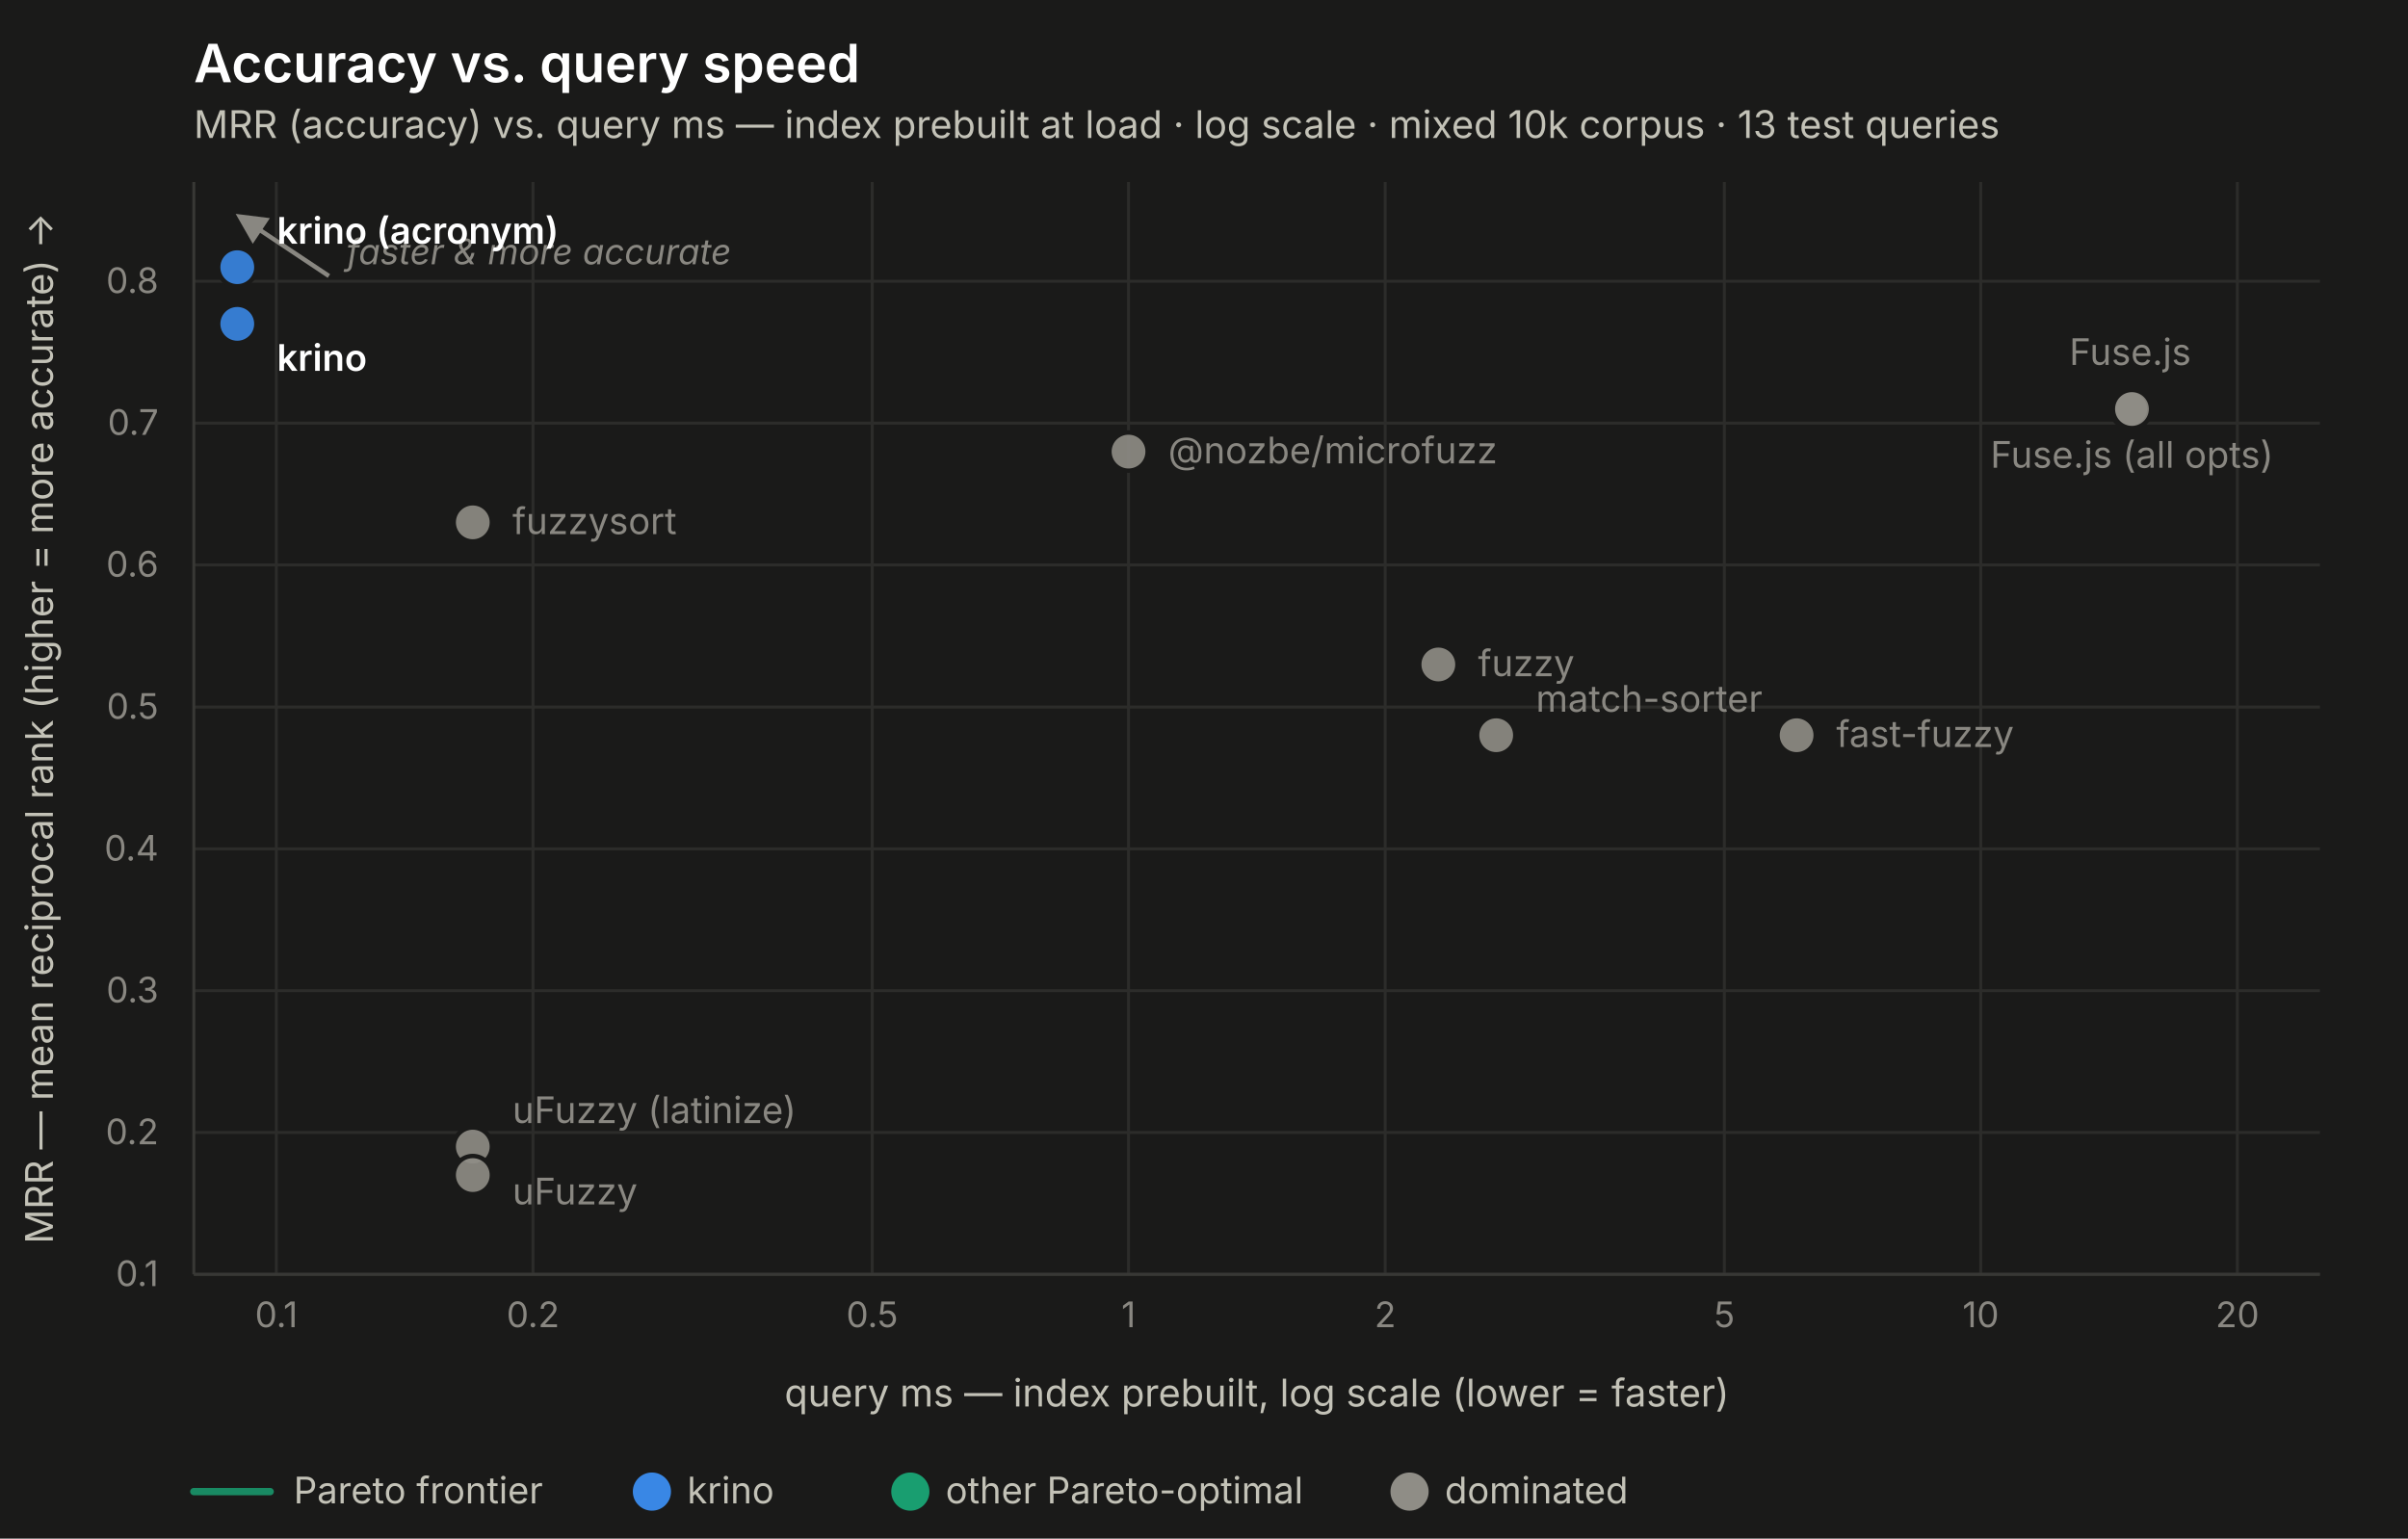
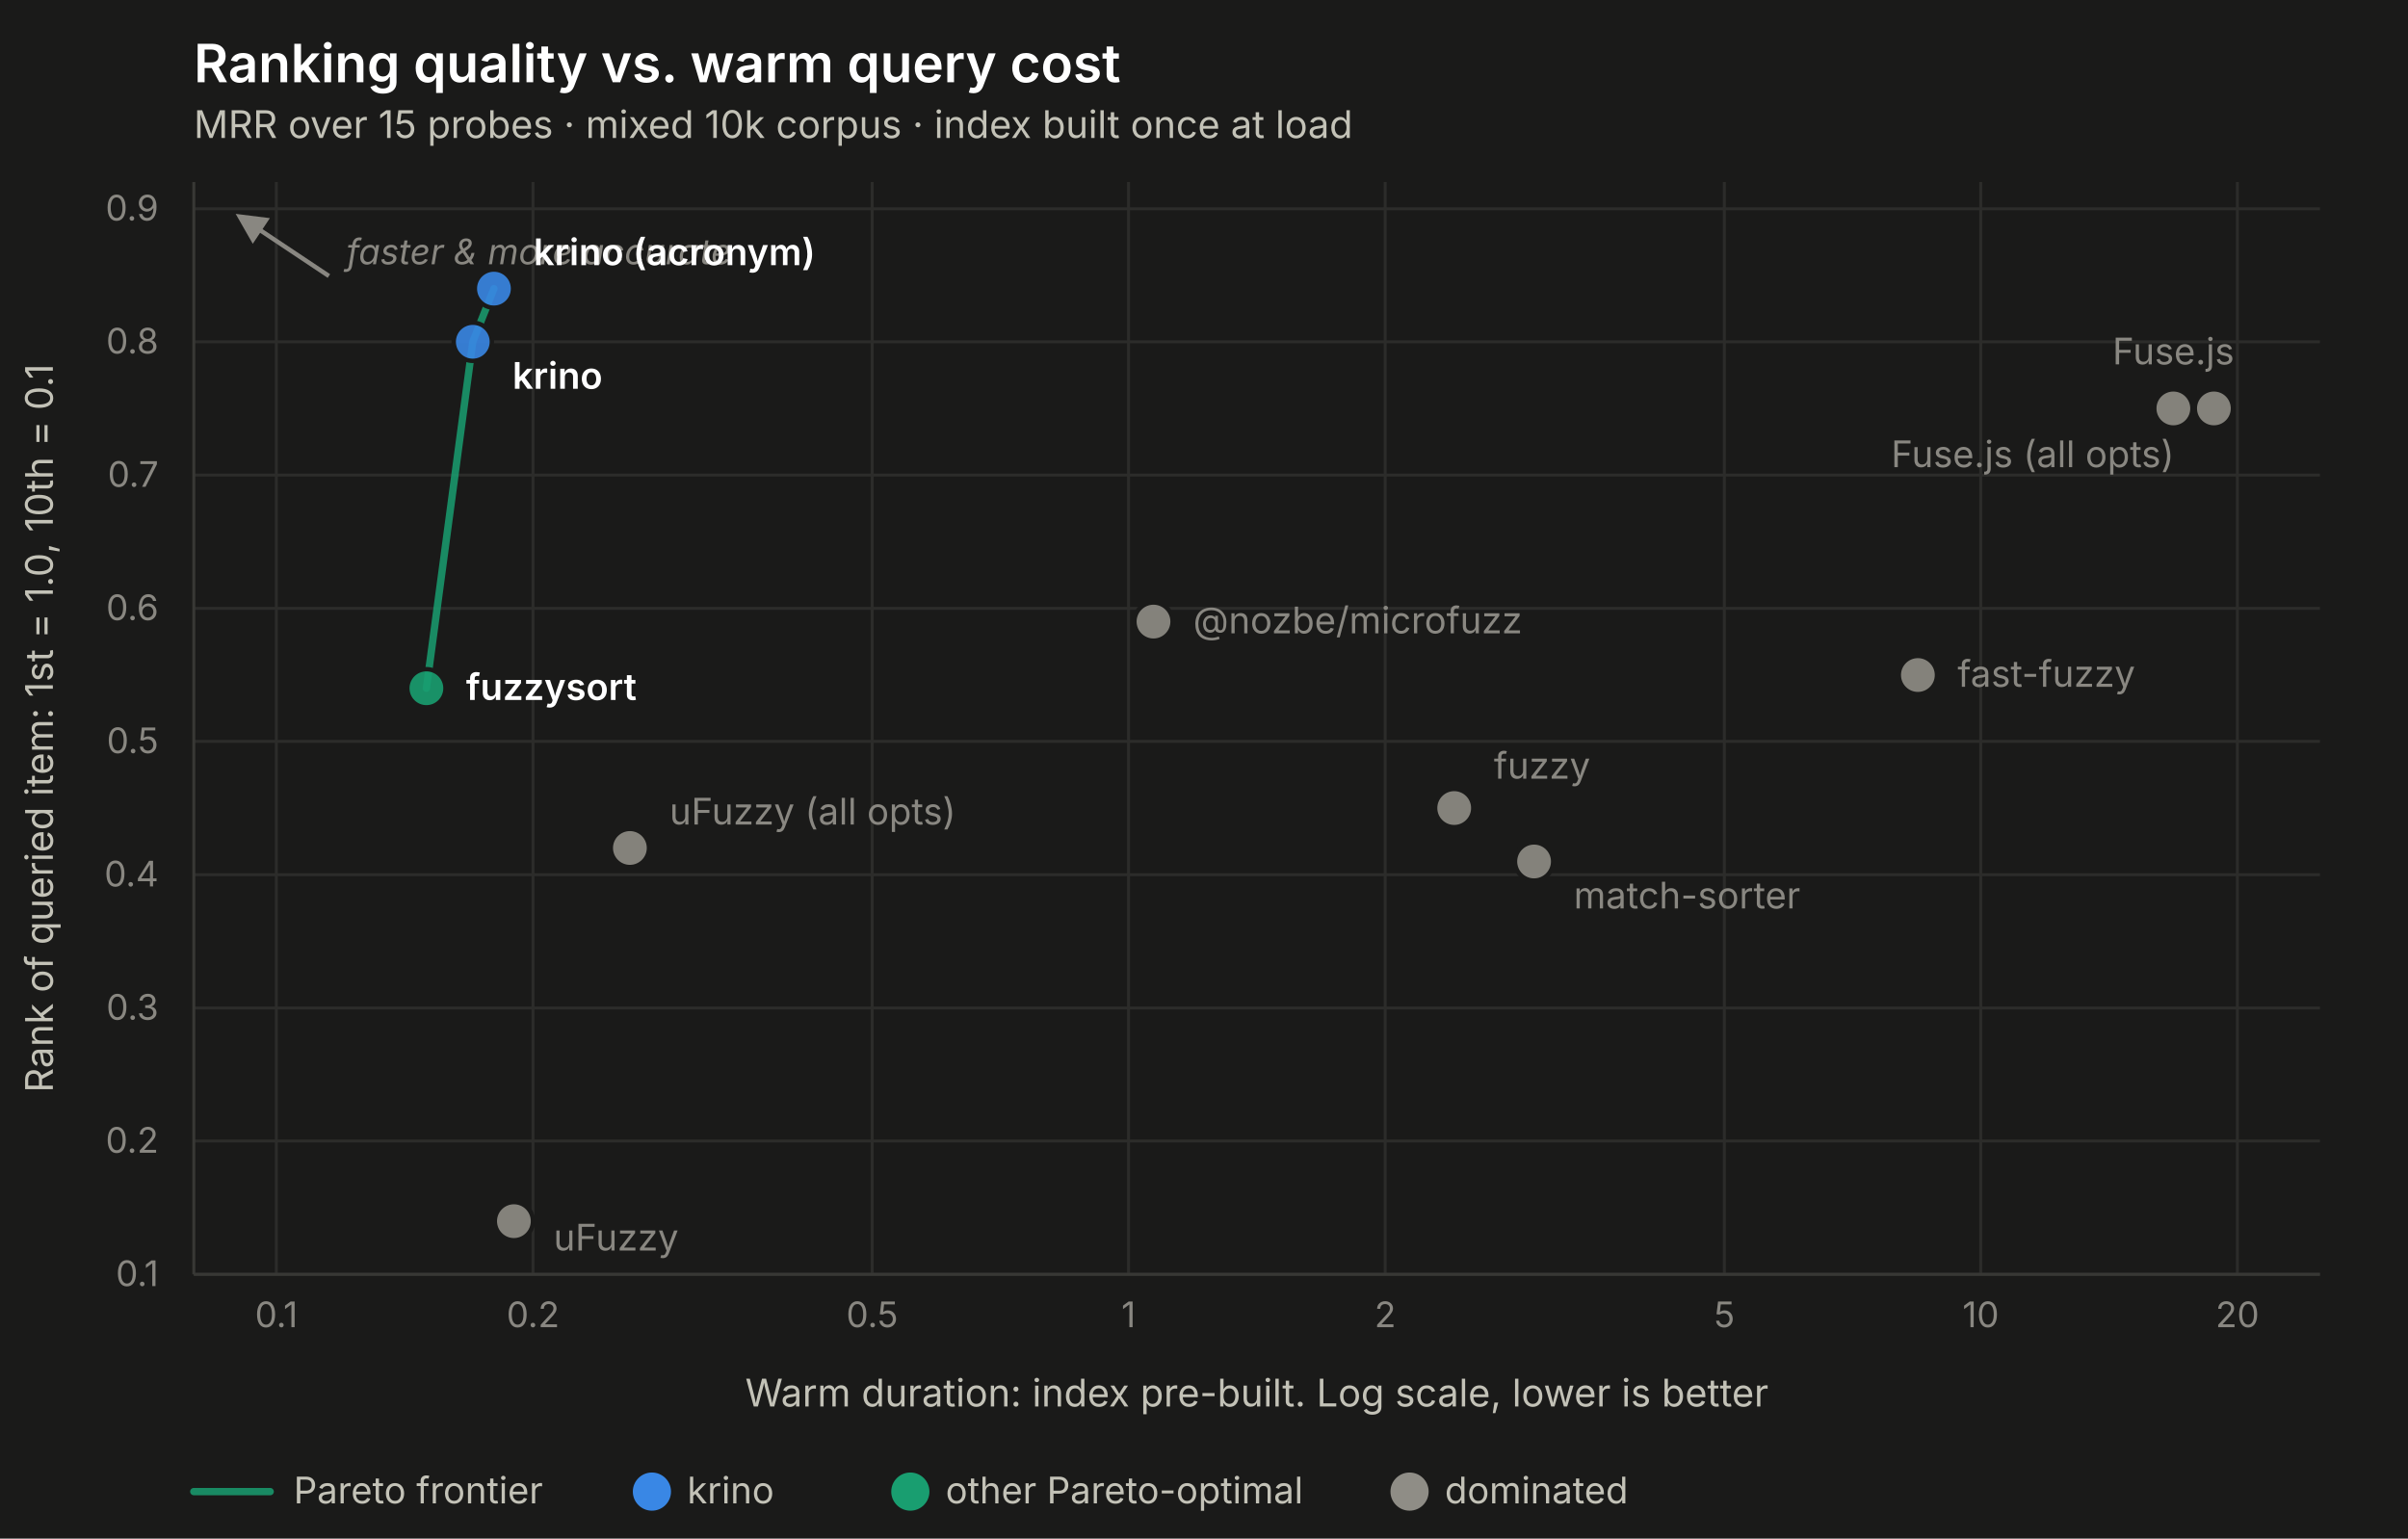
<svg xmlns="http://www.w3.org/2000/svg" viewBox="0 0 820 524" font-family="system-ui, -apple-system, 'Segoe UI', sans-serif" role="img" aria-labelledby="pareto-query-title pareto-query-desc">
  <defs>
    <marker id="arrow" viewBox="0 0 10 10" refX="8" refY="5" markerWidth="7" markerHeight="7" orient="auto-start-reverse">
      <path d="M0 0 L10 5 L0 10 z" fill="#898781" />
    </marker>
  </defs>
  <rect x="0" y="0" width="820" height="524" fill="#1a1a19" />
-   <text x="66" y="28" fill="#ffffff" font-size="18" font-weight="600">Accuracy vs. query speed</text>
-   <text x="66" y="47" fill="#c3c2b7" font-size="13">MRR (accuracy) vs. query ms — index prebuilt at load · log scale · mixed 10k corpus · 13 test queries</text>
+   <text x="66" y="28" fill="#ffffff" font-size="18" font-weight="600">Ranking quality vs. warm query cost</text>
+   <text x="66" y="47" fill="#c3c2b7" font-size="13">MRR over 15 probes · mixed 10k corpus · index built once at load</text>
  <g>
    <line x1="94.1" y1="62" x2="94.1" y2="434" stroke="#2c2c2a" />
    <line x1="181.5" y1="62" x2="181.5" y2="434" stroke="#2c2c2a" />
    <line x1="297" y1="62" x2="297" y2="434" stroke="#2c2c2a" />
    <line x1="384.3" y1="62" x2="384.3" y2="434" stroke="#2c2c2a" />
    <line x1="471.7" y1="62" x2="471.7" y2="434" stroke="#2c2c2a" />
    <line x1="587.2" y1="62" x2="587.2" y2="434" stroke="#2c2c2a" />
    <line x1="674.5" y1="62" x2="674.5" y2="434" stroke="#2c2c2a" />
    <line x1="761.9" y1="62" x2="761.9" y2="434" stroke="#2c2c2a" />
    <line x1="66" y1="434" x2="790" y2="434" stroke="#2c2c2a" />
-     <line x1="66" y1="385.7" x2="790" y2="385.7" stroke="#2c2c2a" />
-     <line x1="66" y1="337.4" x2="790" y2="337.4" stroke="#2c2c2a" />
-     <line x1="66" y1="289.1" x2="790" y2="289.1" stroke="#2c2c2a" />
-     <line x1="66" y1="240.8" x2="790" y2="240.8" stroke="#2c2c2a" />
-     <line x1="66" y1="192.4" x2="790" y2="192.4" stroke="#2c2c2a" />
-     <line x1="66" y1="144.1" x2="790" y2="144.1" stroke="#2c2c2a" />
-     <line x1="66" y1="95.8" x2="790" y2="95.8" stroke="#2c2c2a" />
+     <line x1="66" y1="388.6" x2="790" y2="388.6" stroke="#2c2c2a" />
+     <line x1="66" y1="343.3" x2="790" y2="343.3" stroke="#2c2c2a" />
+     <line x1="66" y1="297.9" x2="790" y2="297.9" stroke="#2c2c2a" />
+     <line x1="66" y1="252.5" x2="790" y2="252.5" stroke="#2c2c2a" />
+     <line x1="66" y1="207.2" x2="790" y2="207.2" stroke="#2c2c2a" />
+     <line x1="66" y1="161.8" x2="790" y2="161.8" stroke="#2c2c2a" />
+     <line x1="66" y1="116.4" x2="790" y2="116.4" stroke="#2c2c2a" />
+     <line x1="66" y1="71.1" x2="790" y2="71.1" stroke="#2c2c2a" />
  </g>
  <line x1="66" y1="434" x2="790" y2="434" stroke="#383835" />
  <line x1="66" y1="62" x2="66" y2="434" stroke="#383835" />
  <g>
    <text x="94.1" y="452" text-anchor="middle" fill="#898781" font-size="12" font-variant-numeric="tabular-nums">0.1</text>
    <text x="181.5" y="452" text-anchor="middle" fill="#898781" font-size="12" font-variant-numeric="tabular-nums">0.2</text>
    <text x="297" y="452" text-anchor="middle" fill="#898781" font-size="12" font-variant-numeric="tabular-nums">0.5</text>
    <text x="384.3" y="452" text-anchor="middle" fill="#898781" font-size="12" font-variant-numeric="tabular-nums">1</text>
    <text x="471.7" y="452" text-anchor="middle" fill="#898781" font-size="12" font-variant-numeric="tabular-nums">2</text>
    <text x="587.2" y="452" text-anchor="middle" fill="#898781" font-size="12" font-variant-numeric="tabular-nums">5</text>
    <text x="674.5" y="452" text-anchor="middle" fill="#898781" font-size="12" font-variant-numeric="tabular-nums">10</text>
    <text x="761.9" y="452" text-anchor="middle" fill="#898781" font-size="12" font-variant-numeric="tabular-nums">20</text>
  </g>
  <g>
    <text x="54" y="438" text-anchor="end" fill="#898781" font-size="12" font-variant-numeric="tabular-nums">0.1</text>
-     <text x="54" y="389.7" text-anchor="end" fill="#898781" font-size="12" font-variant-numeric="tabular-nums">0.2</text>
-     <text x="54" y="341.4" text-anchor="end" fill="#898781" font-size="12" font-variant-numeric="tabular-nums">0.3</text>
-     <text x="54" y="293.1" text-anchor="end" fill="#898781" font-size="12" font-variant-numeric="tabular-nums">0.4</text>
-     <text x="54" y="244.8" text-anchor="end" fill="#898781" font-size="12" font-variant-numeric="tabular-nums">0.5</text>
-     <text x="54" y="196.4" text-anchor="end" fill="#898781" font-size="12" font-variant-numeric="tabular-nums">0.6</text>
-     <text x="54" y="148.1" text-anchor="end" fill="#898781" font-size="12" font-variant-numeric="tabular-nums">0.7</text>
-     <text x="54" y="99.8" text-anchor="end" fill="#898781" font-size="12" font-variant-numeric="tabular-nums">0.8</text>
+     <text x="54" y="392.6" text-anchor="end" fill="#898781" font-size="12" font-variant-numeric="tabular-nums">0.2</text>
+     <text x="54" y="347.3" text-anchor="end" fill="#898781" font-size="12" font-variant-numeric="tabular-nums">0.3</text>
+     <text x="54" y="301.9" text-anchor="end" fill="#898781" font-size="12" font-variant-numeric="tabular-nums">0.4</text>
+     <text x="54" y="256.5" text-anchor="end" fill="#898781" font-size="12" font-variant-numeric="tabular-nums">0.5</text>
+     <text x="54" y="211.2" text-anchor="end" fill="#898781" font-size="12" font-variant-numeric="tabular-nums">0.6</text>
+     <text x="54" y="165.8" text-anchor="end" fill="#898781" font-size="12" font-variant-numeric="tabular-nums">0.7</text>
+     <text x="54" y="120.4" text-anchor="end" fill="#898781" font-size="12" font-variant-numeric="tabular-nums">0.8</text>
+     <text x="54" y="75.1" text-anchor="end" fill="#898781" font-size="12" font-variant-numeric="tabular-nums">0.9</text>
  </g>
-   <text x="428" y="479" text-anchor="middle" fill="#c3c2b7" font-size="13">query ms — index prebuilt, log scale (lower = faster)</text>
-   <text transform="translate(18,248) rotate(-90)" text-anchor="middle" fill="#c3c2b7" font-size="13">MRR — mean reciprocal rank (higher = more accurate) →</text>
-   <path d="M80.8 91" fill="none" stroke="#199e70" stroke-width="2.5" stroke-linejoin="round" stroke-linecap="round" opacity="0.85" />
+   <text x="428" y="479" text-anchor="middle" fill="#c3c2b7" font-size="13">Warm duration: index pre-built. Log scale, lower is better</text>
+   <text transform="translate(18,248) rotate(-90)" text-anchor="middle" fill="#c3c2b7" font-size="13">Rank of queried item: 1st = 1.0, 10th = 0.1</text>
+   <path d="M145.2 234.4 L161 116.4 L168.2 98.3" fill="none" stroke="#199e70" stroke-width="2.5" stroke-linejoin="round" stroke-linecap="round" opacity="0.85" />
  <g transform="translate(78,70)">
    <line x1="34" y1="24" x2="4" y2="4" stroke="#898781" stroke-width="1.5" marker-end="url(#arrow)" />
    <text x="40" y="20" fill="#898781" font-size="12" font-style="italic">faster &amp; more accurate</text>
  </g>
  <g>
-     <circle cx="80.8" cy="91" r="6.5" fill="#3987e5" fill-opacity="0.9" stroke="#1a1a19" stroke-width="1.5" />
-     <circle cx="80.8" cy="110.3" r="6.5" fill="#3987e5" fill-opacity="0.9" stroke="#1a1a19" stroke-width="1.5" />
-     <circle cx="725.4" cy="139.3" r="6.5" fill="#8f8d86" fill-opacity="0.9" stroke="#1a1a19" stroke-width="1.5" />
-     <circle cx="726" cy="139.3" r="6.5" fill="#8f8d86" fill-opacity="0.9" stroke="#1a1a19" stroke-width="1.5" />
-     <circle cx="384.3" cy="153.8" r="6.5" fill="#8f8d86" fill-opacity="0.9" stroke="#1a1a19" stroke-width="1.5" />
-     <circle cx="161" cy="177.9" r="6.5" fill="#8f8d86" fill-opacity="0.9" stroke="#1a1a19" stroke-width="1.5" />
-     <circle cx="489.8" cy="226.3" r="6.5" fill="#8f8d86" fill-opacity="0.9" stroke="#1a1a19" stroke-width="1.5" />
-     <circle cx="509.5" cy="250.4" r="6.5" fill="#8f8d86" fill-opacity="0.9" stroke="#1a1a19" stroke-width="1.5" />
-     <circle cx="611.8" cy="250.4" r="6.5" fill="#8f8d86" fill-opacity="0.9" stroke="#1a1a19" stroke-width="1.5" />
-     <circle cx="161" cy="390.5" r="6.5" fill="#8f8d86" fill-opacity="0.9" stroke="#1a1a19" stroke-width="1.5" />
-     <circle cx="161" cy="400.2" r="6.5" fill="#8f8d86" fill-opacity="0.9" stroke="#1a1a19" stroke-width="1.5" />
+     <circle cx="168.2" cy="98.3" r="6.5" fill="#3987e5" fill-opacity="0.9" stroke="#1a1a19" stroke-width="1.5" />
+     <circle cx="161" cy="116.4" r="6.5" fill="#3987e5" fill-opacity="0.9" stroke="#1a1a19" stroke-width="1.5" />
+     <circle cx="740.1" cy="139.1" r="6.5" fill="#8f8d86" fill-opacity="0.9" stroke="#1a1a19" stroke-width="1.5" />
+     <circle cx="753.9" cy="139.1" r="6.5" fill="#8f8d86" fill-opacity="0.9" stroke="#1a1a19" stroke-width="1.5" />
+     <circle cx="392.8" cy="211.7" r="6.5" fill="#8f8d86" fill-opacity="0.9" stroke="#1a1a19" stroke-width="1.5" />
+     <circle cx="653.1" cy="229.9" r="6.5" fill="#8f8d86" fill-opacity="0.9" stroke="#1a1a19" stroke-width="1.5" />
+     <circle cx="145.2" cy="234.4" r="6.5" fill="#199e70" fill-opacity="0.9" stroke="#1a1a19" stroke-width="1.5" />
+     <circle cx="495.2" cy="275.2" r="6.5" fill="#8f8d86" fill-opacity="0.9" stroke="#1a1a19" stroke-width="1.5" />
+     <circle cx="214.5" cy="288.8" r="6.5" fill="#8f8d86" fill-opacity="0.9" stroke="#1a1a19" stroke-width="1.5" />
+     <circle cx="522.4" cy="293.4" r="6.5" fill="#8f8d86" fill-opacity="0.9" stroke="#1a1a19" stroke-width="1.5" />
+     <circle cx="175" cy="415.9" r="6.5" fill="#8f8d86" fill-opacity="0.9" stroke="#1a1a19" stroke-width="1.5" />
  </g>
  <g>
-     <text x="94.3" y="83" text-anchor="start" fill="#ffffff" font-size="12.5" font-weight="600">krino (acronym)</text>
-     <text x="725.4" y="124.3" text-anchor="middle" fill="#898781" font-size="12.5">Fuse.js</text>
-     <text x="94.3" y="126.3" text-anchor="start" fill="#ffffff" font-size="12.5" font-weight="600">krino</text>
-     <text x="397.8" y="157.8" text-anchor="start" fill="#898781" font-size="12.5">@nozbe/microfuzz</text>
-     <text x="726" y="159.3" text-anchor="middle" fill="#898781" font-size="12.5">Fuse.js (all opts)</text>
-     <text x="174.5" y="181.9" text-anchor="start" fill="#898781" font-size="12.5">fuzzysort</text>
-     <text x="503.3" y="230.3" text-anchor="start" fill="#898781" font-size="12.5">fuzzy</text>
-     <text x="523" y="242.4" text-anchor="start" fill="#898781" font-size="12.5">match-sorter</text>
-     <text x="625.3" y="254.4" text-anchor="start" fill="#898781" font-size="12.5">fast-fuzzy</text>
-     <text x="174.5" y="382.5" text-anchor="start" fill="#898781" font-size="12.5">uFuzzy (latinize)</text>
-     <text x="174.5" y="410.2" text-anchor="start" fill="#898781" font-size="12.5">uFuzzy</text>
+     <text x="181.7" y="90.3" text-anchor="start" fill="#ffffff" font-size="12.5" font-weight="600">krino (acronym)</text>
+     <text x="740.1" y="124.1" text-anchor="middle" fill="#898781" font-size="12.5">Fuse.js</text>
+     <text x="174.5" y="132.4" text-anchor="start" fill="#ffffff" font-size="12.5" font-weight="600">krino</text>
+     <text x="740.4" y="159.1" text-anchor="end" fill="#898781" font-size="12.5">Fuse.js (all opts)</text>
+     <text x="406.3" y="215.7" text-anchor="start" fill="#898781" font-size="12.5">@nozbe/microfuzz</text>
+     <text x="666.6" y="233.9" text-anchor="start" fill="#898781" font-size="12.5">fast-fuzzy</text>
+     <text x="158.7" y="238.4" text-anchor="start" fill="#ffffff" font-size="12.5" font-weight="600">fuzzysort</text>
+     <text x="508.7" y="265.2" text-anchor="start" fill="#898781" font-size="12.5">fuzzy</text>
+     <text x="228" y="280.8" text-anchor="start" fill="#898781" font-size="12.5">uFuzzy (all opts)</text>
+     <text x="535.9" y="309.4" text-anchor="start" fill="#898781" font-size="12.5">match-sorter</text>
+     <text x="188.5" y="425.9" text-anchor="start" fill="#898781" font-size="12.5">uFuzzy</text>
  </g>
  <g>
    <line x1="66" y1="508" x2="92" y2="508" stroke="#199e70" stroke-width="2.5" stroke-linecap="round" opacity="0.85" />
    <text x="100" y="512" fill="#c3c2b7" font-size="12.5">Pareto frontier</text>
    <circle cx="222" cy="508" r="6.5" fill="#3987e5" />
    <text x="234" y="512" fill="#c3c2b7" font-size="12.5">krino</text>
    <circle cx="310" cy="508" r="6.5" fill="#199e70" />
    <text x="322" y="512" fill="#c3c2b7" font-size="12.5">other Pareto-optimal</text>
    <circle cx="480" cy="508" r="6.5" fill="#8f8d86" />
    <text x="492" y="512" fill="#c3c2b7" font-size="12.5">dominated</text>
  </g>
</svg>
